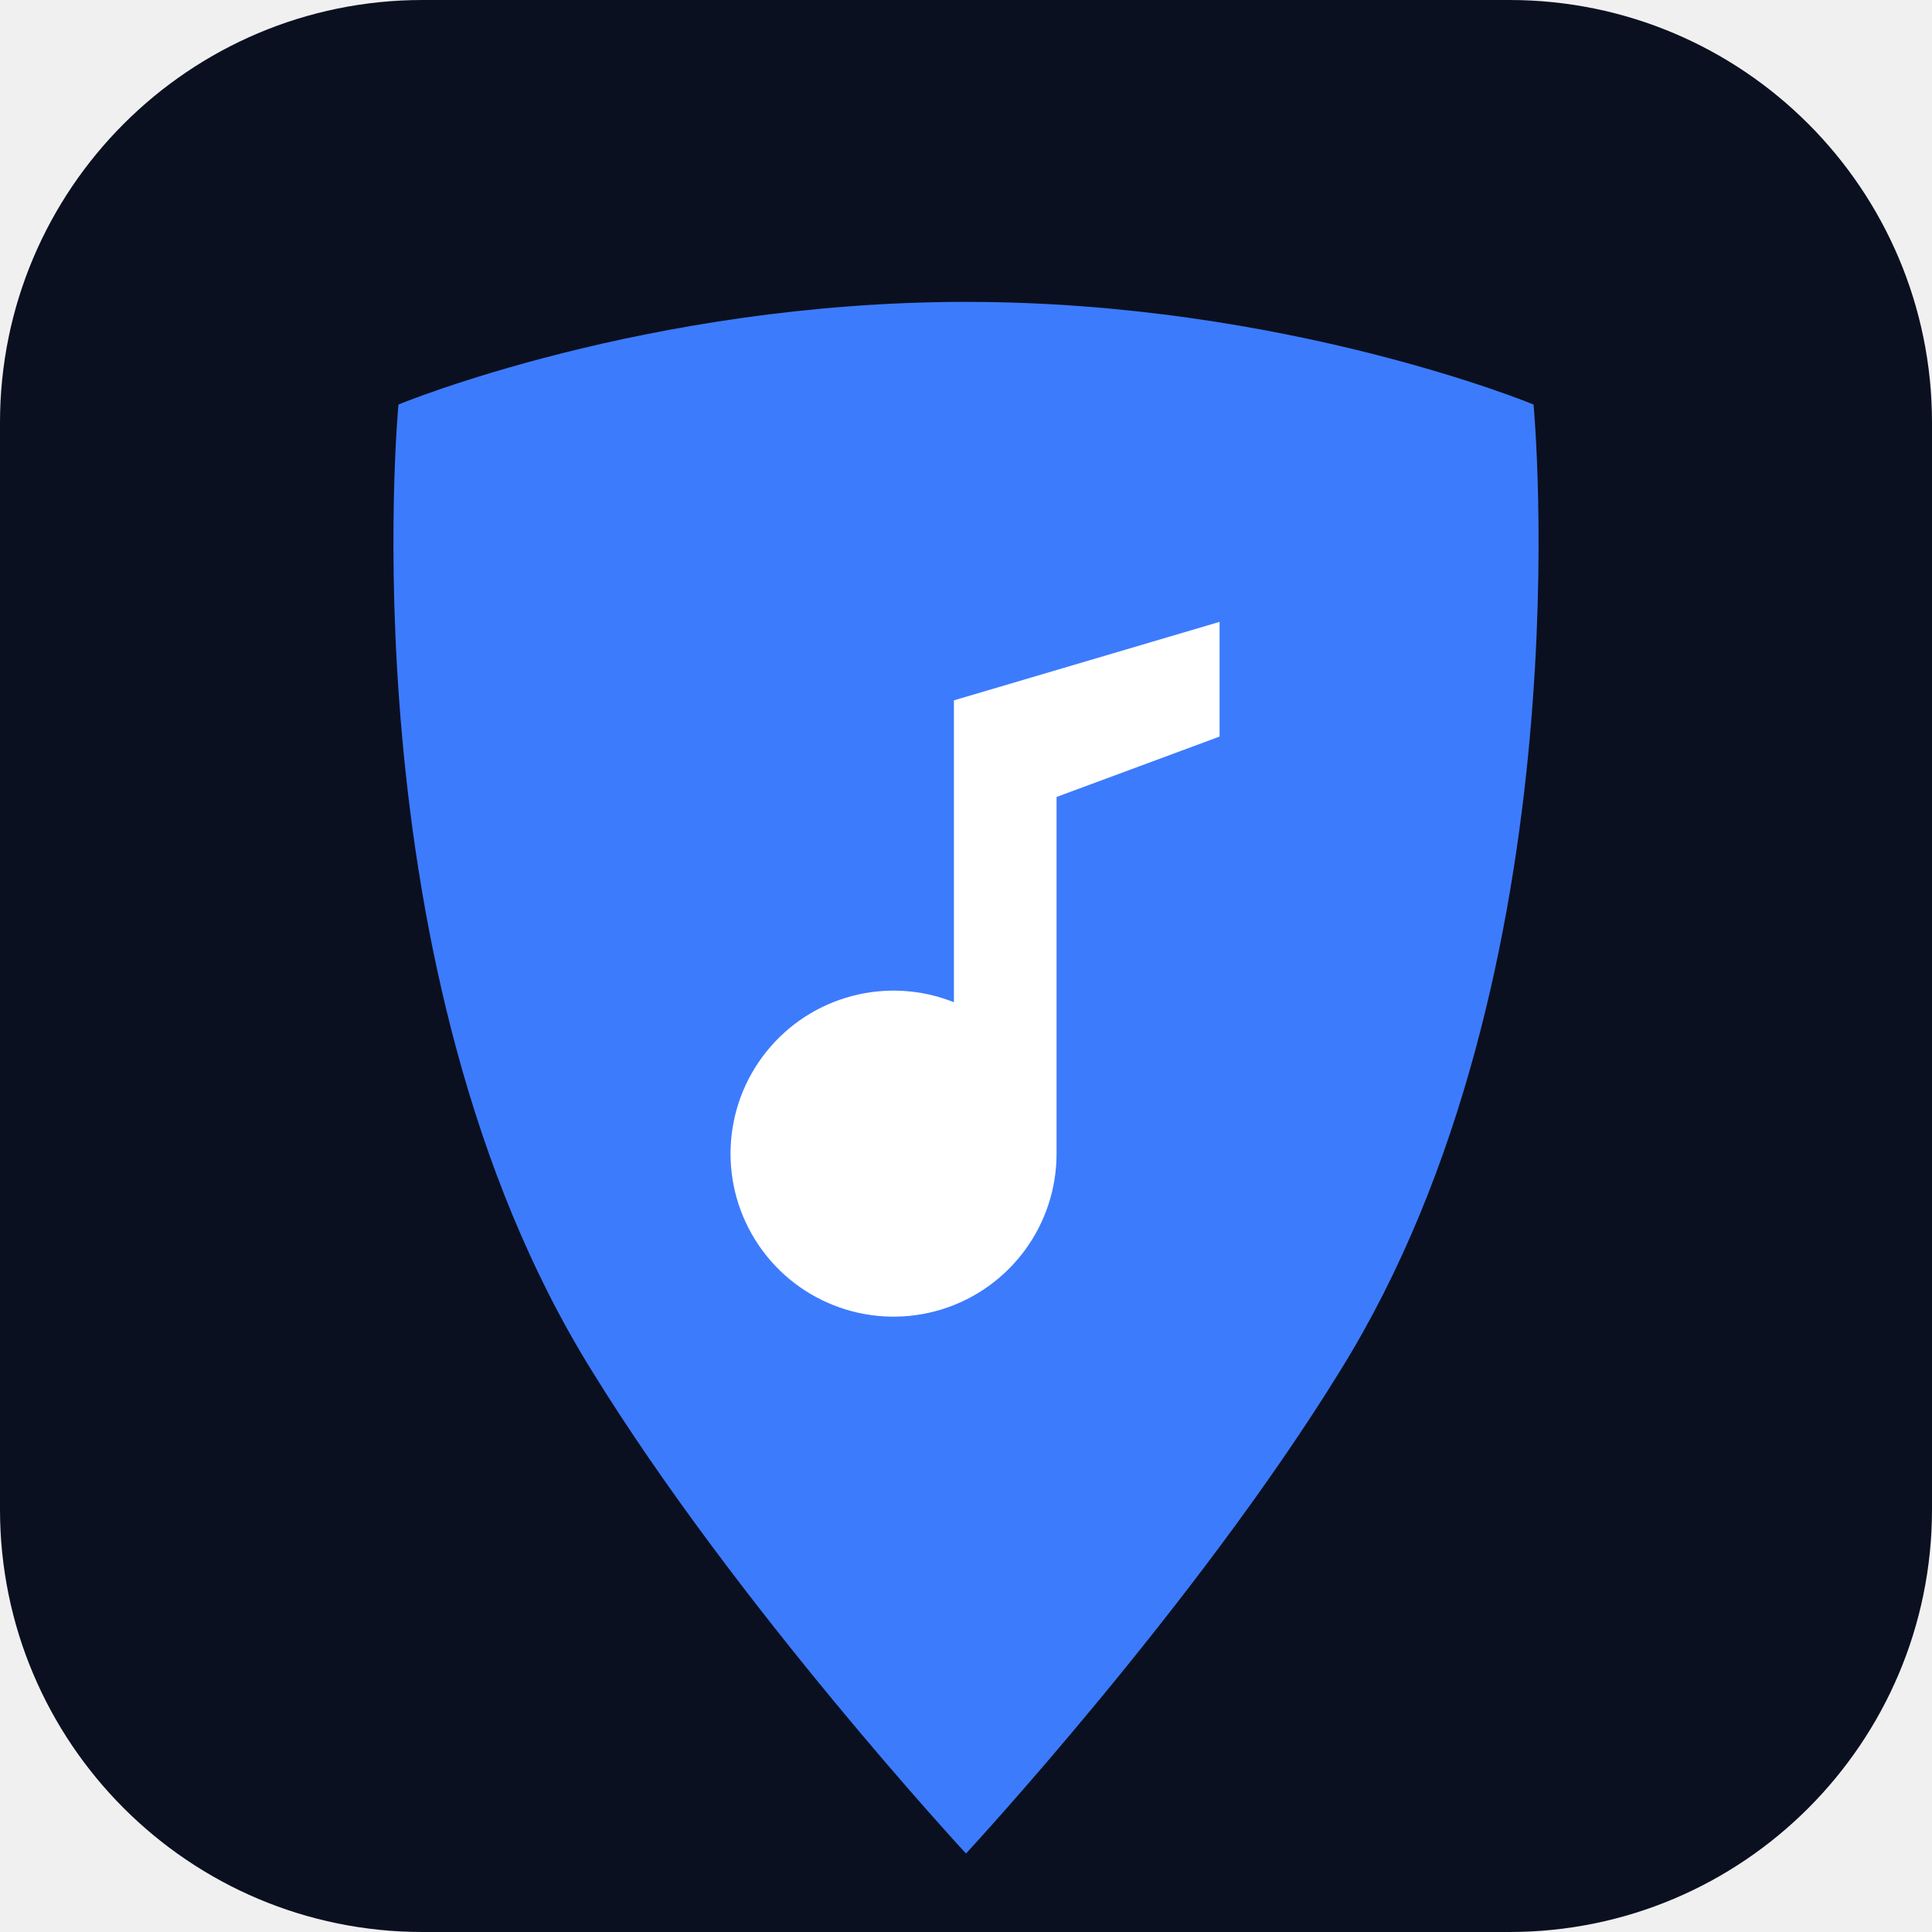
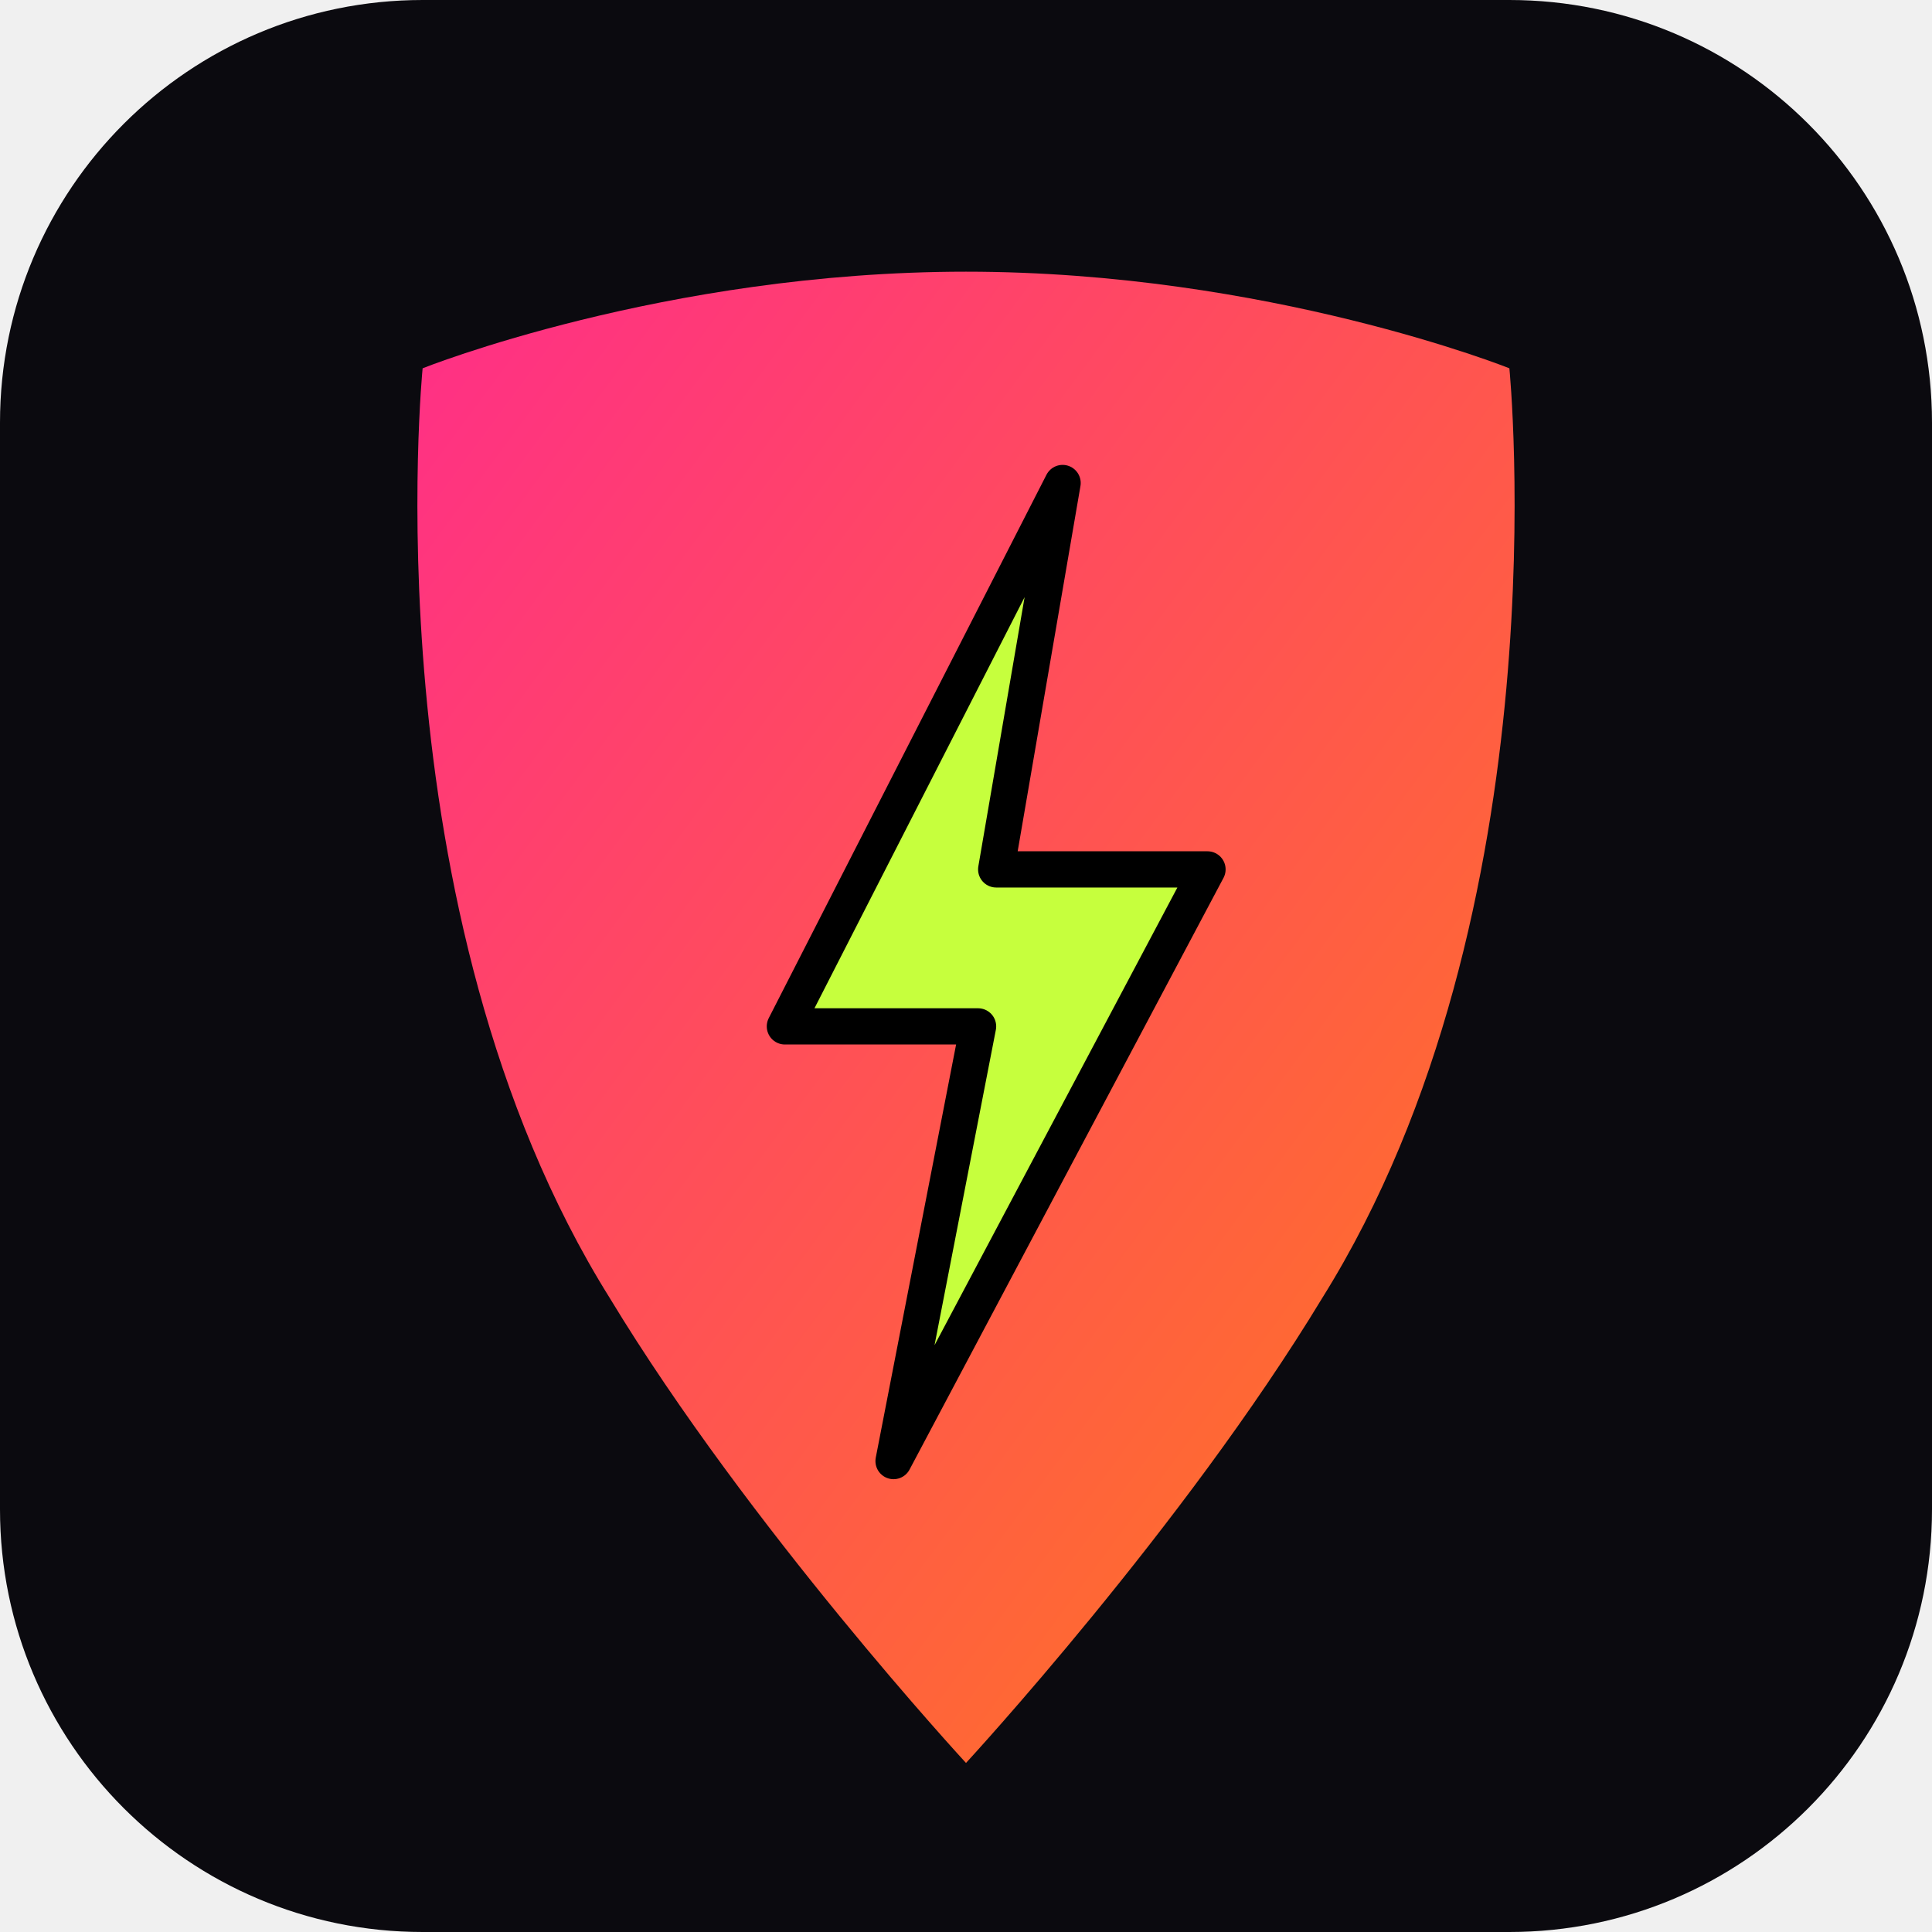
<svg xmlns="http://www.w3.org/2000/svg" viewBox="0 0 32 32">
-   <rect width="32" height="32" rx="7" fill="#0a1020" />
-   <path d="M16 5c5.3 0 9.4 1.7 9.4 1.7s.9 9.4-3.2 16C19.8 26.6 16 30.7 16 30.7s-3.8-4.1-6.2-8C5.7 16.1 6.6 6.7 6.6 6.7S10.7 5 16 5Z" fill="#3d7bfd" />
-   <path d="M17.5 10.3v8.8a2.7 2.7 0 1 1-1.7-2.5v-5l4.4-1.3v1.9l-2.7 1Z" fill="#fff" />
+   <defs>
+     <linearGradient id="g" x1="0" y1="0" x2="1" y2="1">
+       <stop offset="0" stop-color="#ff2e88" />
+       <stop offset="1" stop-color="#ff7a1a" />
+     </linearGradient>
+   </defs>
+   <rect width="32" height="32" rx="7" fill="#0b0a0f" />
+   <path d="M16 4.5c5 0 9 1.6 9 1.6s.9 9-3.1 15.4C19.6 25.3 16 29.2 16 29.2s-3.6-3.9-5.9-7.7C6.1 15.1 7 6.1 7 6.1s4-1.6 9-1.6Z" fill="url(#g)" />
+   <path d="M17.6 8 13 17h3.2l-1.4 7.2L20 14.4h-3.5l1.1-6.4Z" fill="#c6ff3d" stroke="#000" stroke-width=".6" stroke-linejoin="round" />
</svg>
